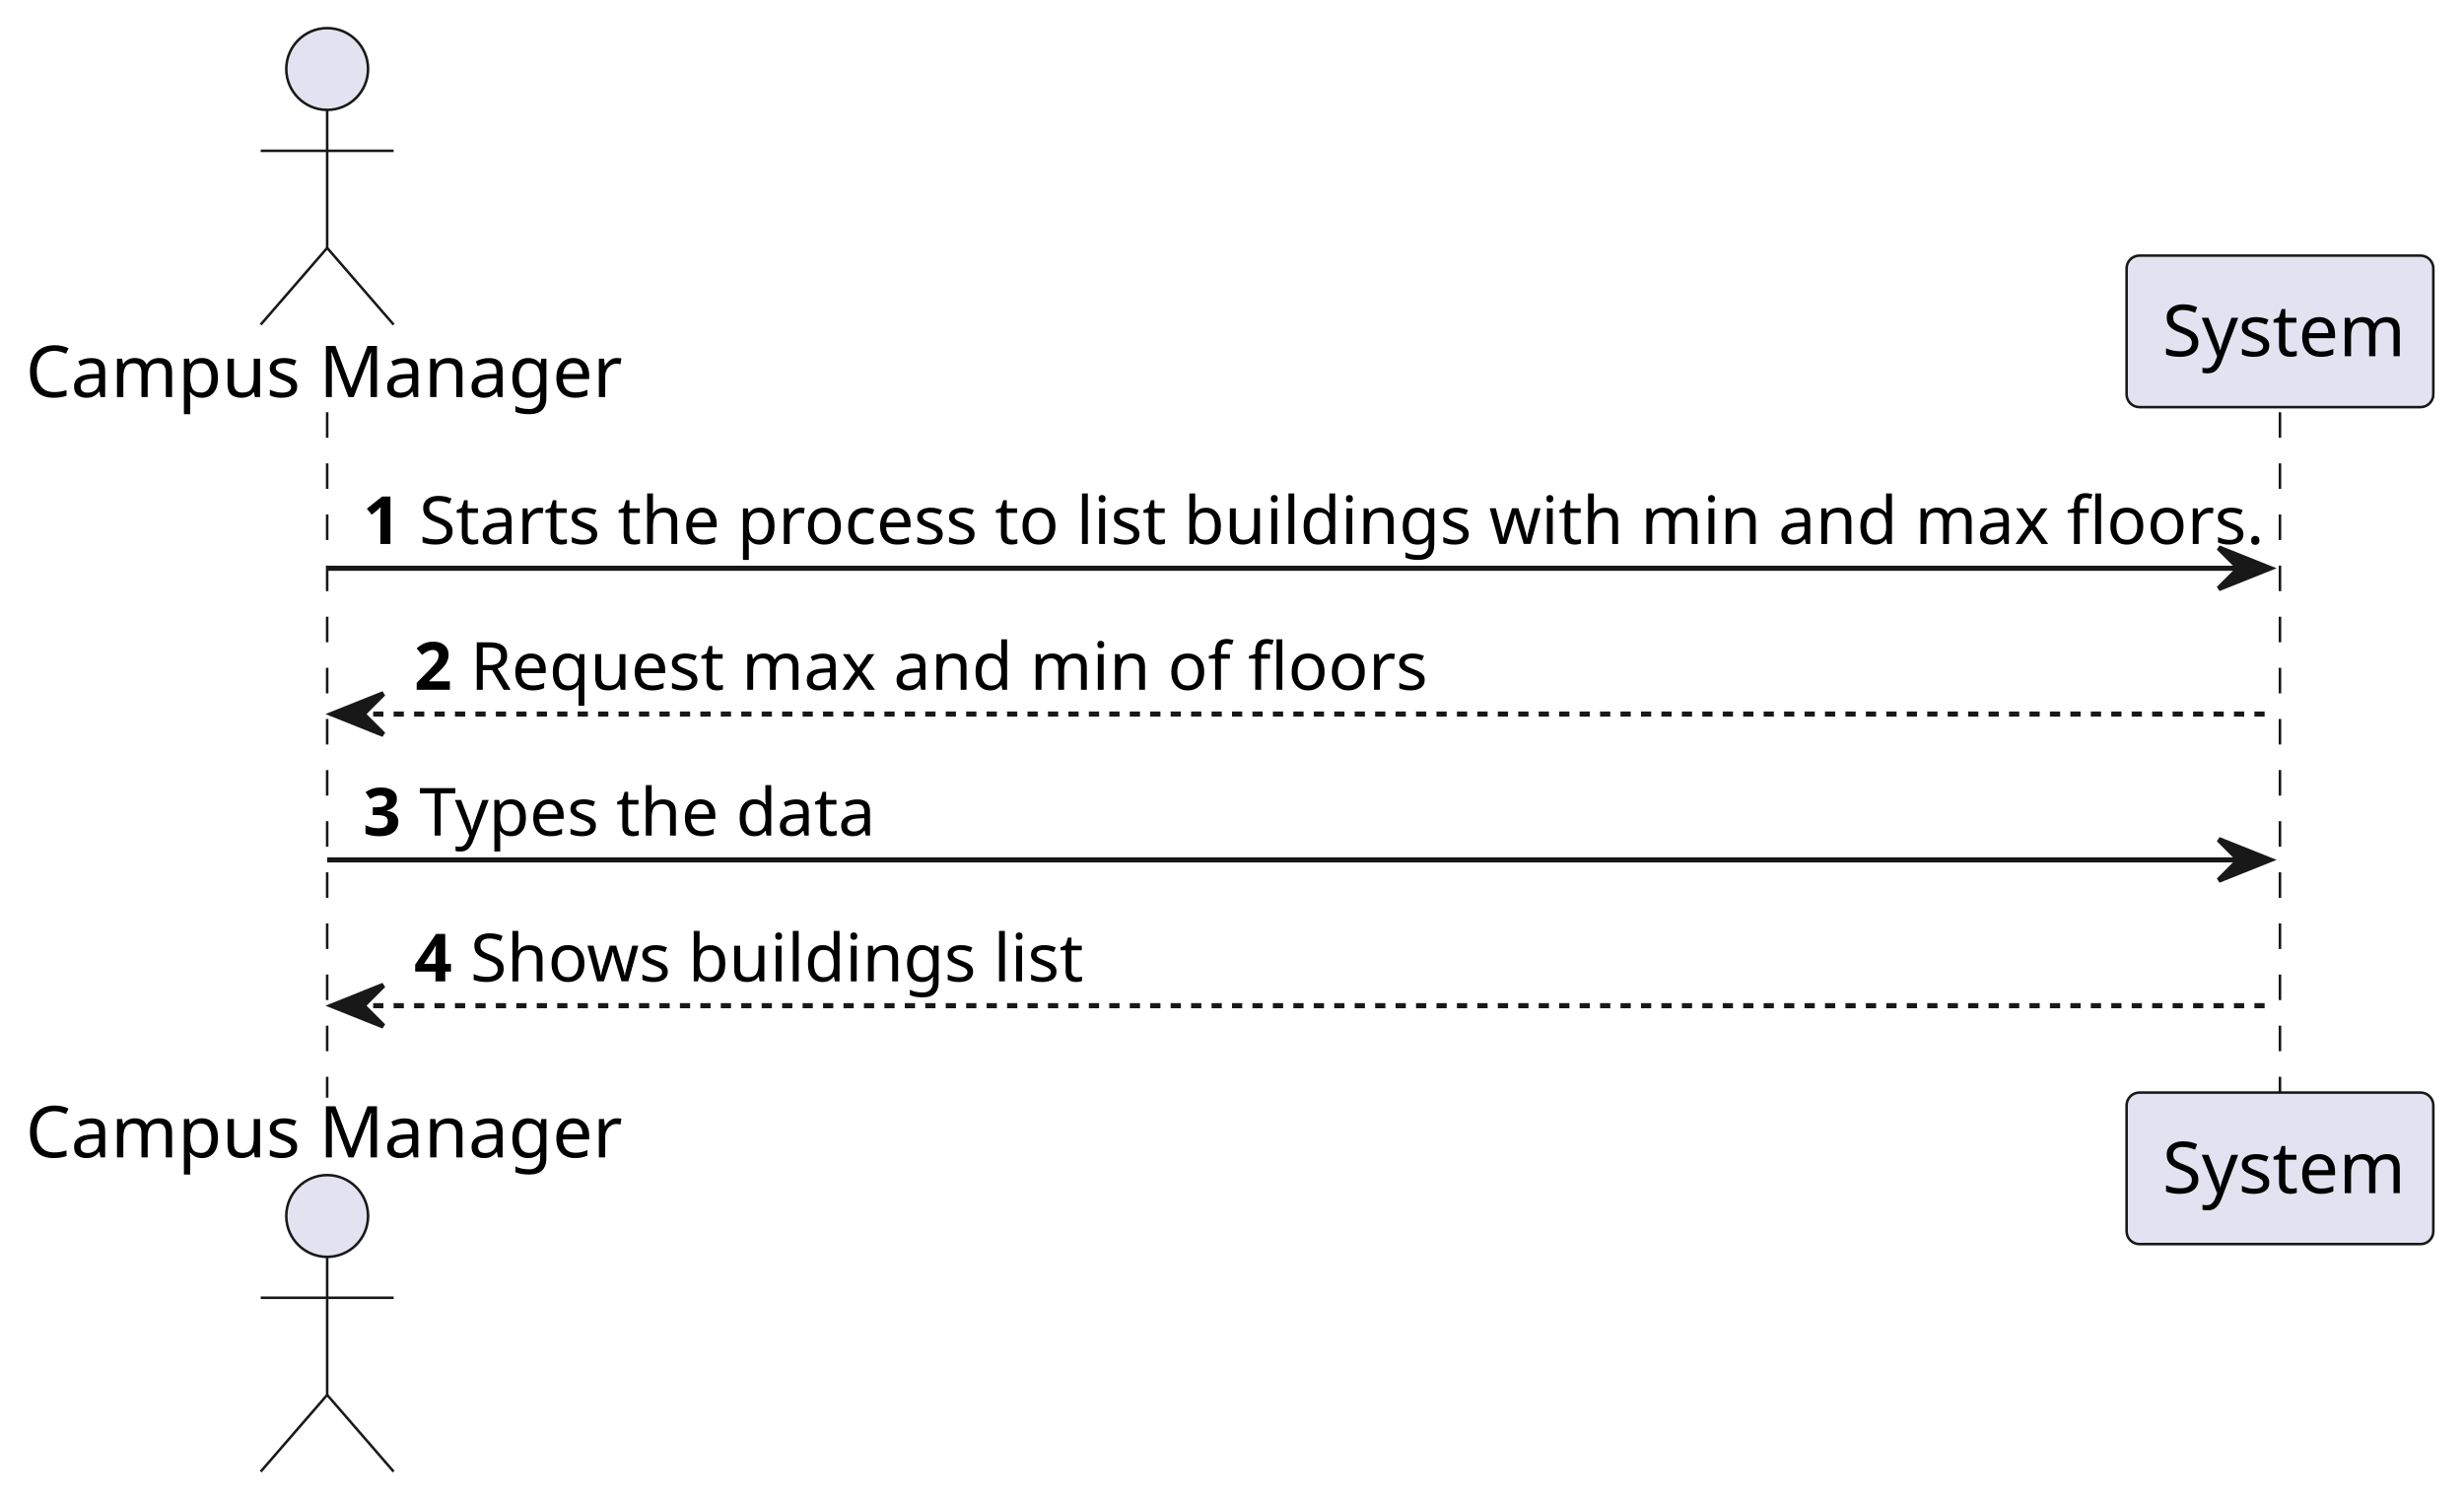
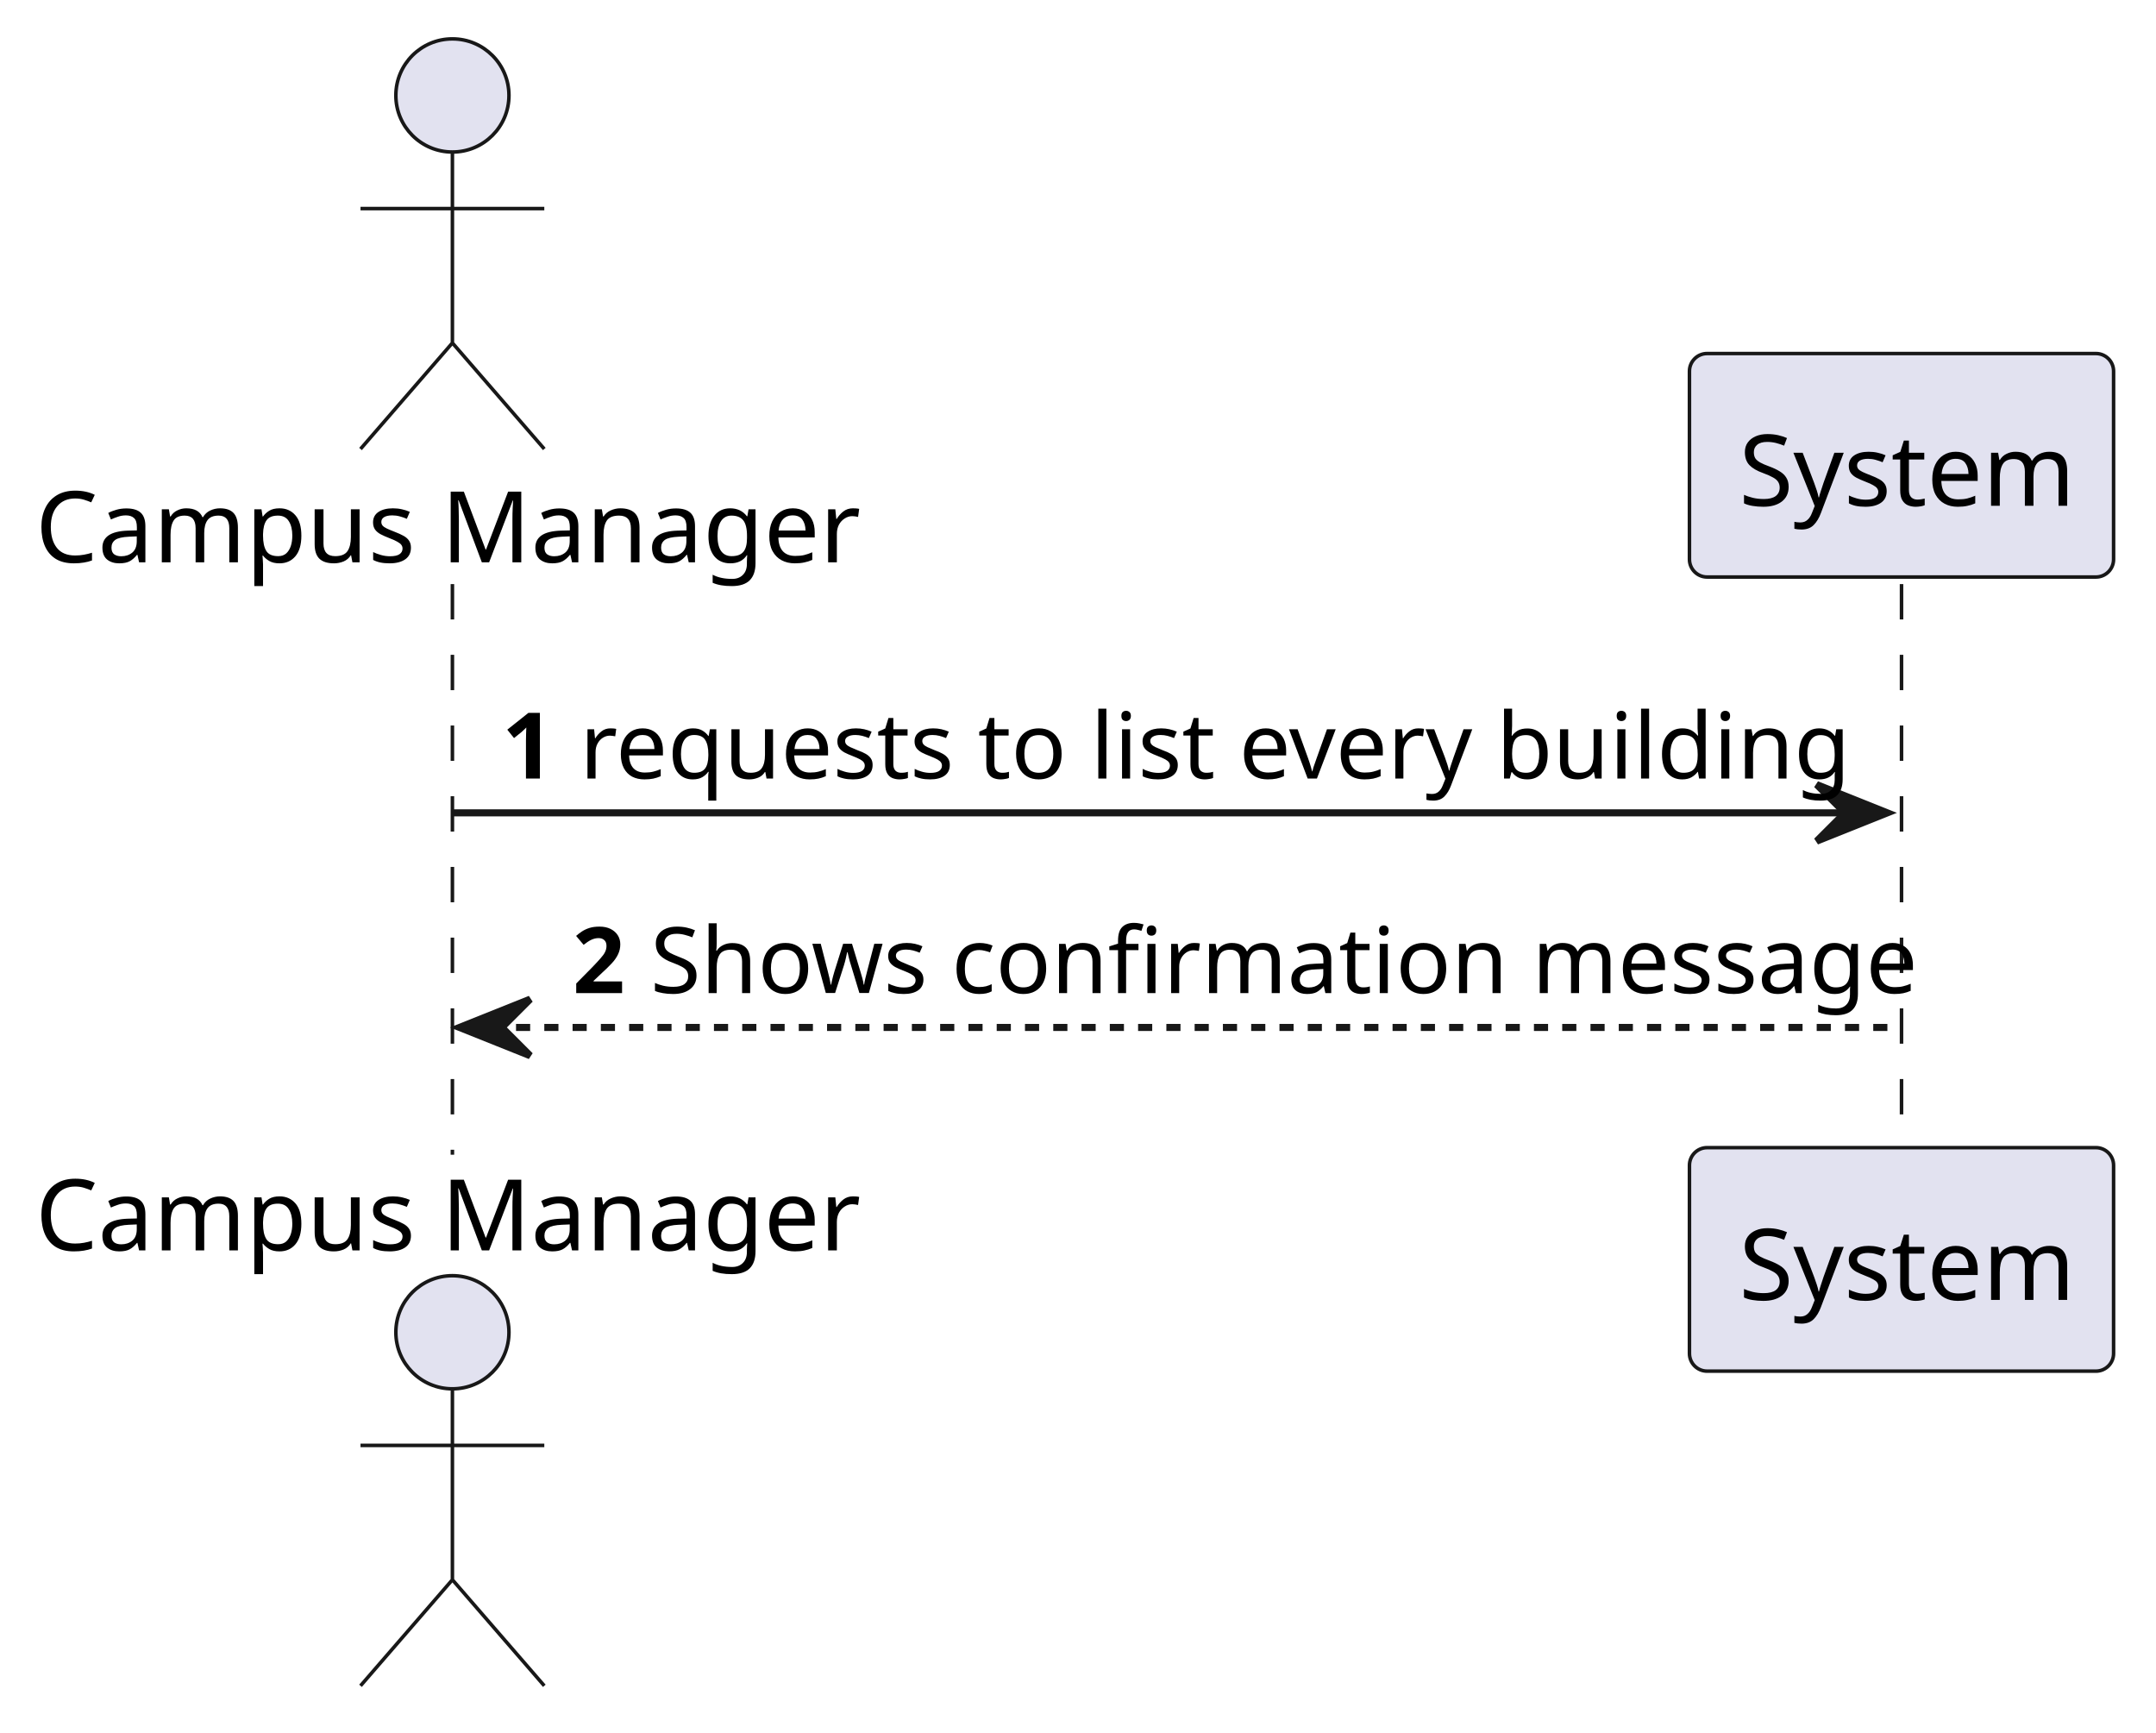
- <svg xmlns="http://www.w3.org/2000/svg" contentStyleType="text/css" height="294px" preserveAspectRatio="none" style="width:482px;height:294px;background:#FFFFFF;" version="1.1" viewBox="0 0 482 294" width="482px" zoomAndPan="magnify">
+ <svg xmlns="http://www.w3.org/2000/svg" contentStyleType="text/css" height="245px" preserveAspectRatio="none" style="width:305px;height:245px;background:#FFFFFF;" version="1.1" viewBox="0 0 305 245" width="305px" zoomAndPan="magnify">
  <defs />
  <g>
-     <line style="stroke:#181818;stroke-width:0.5;stroke-dasharray:5.0,5.0;" x1="64" x2="64" y1="80.641" y2="214.734" />
-     <line style="stroke:#181818;stroke-width:0.5;stroke-dasharray:5.0,5.0;" x1="446" x2="446" y1="80.641" y2="214.734" />
-     <text fill="#000000" font-family="sans-serif" font-size="14" lengthAdjust="spacing" textLength="112" x="5" y="77.674">Campus Manager</text>
+     <line style="stroke:#181818;stroke-width:0.5;stroke-dasharray:5.0,5.0;" x1="64" x2="64" y1="82.609" y2="163.312" />
+     <line style="stroke:#181818;stroke-width:0.5;stroke-dasharray:5.0,5.0;" x1="269" x2="269" y1="82.609" y2="163.312" />
+     <text fill="#000000" font-family="sans-serif" font-size="14" lengthAdjust="spacing" textLength="112" x="5" y="79.533">Campus Manager</text>
    <ellipse cx="64" cy="13.5" fill="#E2E2F0" rx="8" ry="8" style="stroke:#181818;stroke-width:0.5;" />
    <path d="M64,21.5 L64,48.5 M51,29.5 L77,29.5 M64,48.5 L51,63.5 M64,48.5 L77,63.5 " fill="none" style="stroke:#181818;stroke-width:0.5;" />
-     <text fill="#000000" font-family="sans-serif" font-size="14" lengthAdjust="spacing" textLength="112" x="5" y="226.408">Campus Manager</text>
-     <ellipse cx="64" cy="237.875" fill="#E2E2F0" rx="8" ry="8" style="stroke:#181818;stroke-width:0.5;" />
-     <path d="M64,245.875 L64,272.875 M51,253.875 L77,253.875 M64,272.875 L51,287.875 M64,272.875 L77,287.875 " fill="none" style="stroke:#181818;stroke-width:0.5;" />
-     <rect fill="#E2E2F0" height="29.641" rx="2.5" ry="2.5" style="stroke:#181818;stroke-width:0.5;" width="60" x="416" y="50" />
-     <text fill="#000000" font-family="sans-serif" font-size="14" lengthAdjust="spacing" textLength="46" x="423" y="69.674">System</text>
-     <rect fill="#E2E2F0" height="29.641" rx="2.5" ry="2.5" style="stroke:#181818;stroke-width:0.5;" width="60" x="416" y="213.734" />
-     <text fill="#000000" font-family="sans-serif" font-size="14" lengthAdjust="spacing" textLength="46" x="423" y="233.408">System</text>
-     <polygon fill="#181818" points="434,107.164,444,111.164,434,115.164,438,111.164" style="stroke:#181818;stroke-width:1.0;" />
-     <line style="stroke:#181818;stroke-width:1.0;" x1="64" x2="440" y1="111.164" y2="111.164" />
-     <text fill="#000000" font-family="sans-serif" font-size="13" font-weight="bold" lengthAdjust="spacing" textLength="7" x="71" y="106.409">1</text>
-     <text fill="#000000" font-family="sans-serif" font-size="13" lengthAdjust="spacing" textLength="347" x="82" y="106.409">Starts the process to  list buildings with min and max floors.</text>
-     <polygon fill="#181818" points="75,135.688,65,139.688,75,143.688,71,139.688" style="stroke:#181818;stroke-width:1.0;" />
-     <line style="stroke:#181818;stroke-width:1.0;stroke-dasharray:2.0,2.0;" x1="69" x2="445" y1="139.688" y2="139.688" />
-     <text fill="#000000" font-family="sans-serif" font-size="13" font-weight="bold" lengthAdjust="spacing" textLength="7" x="81" y="134.933">2</text>
-     <text fill="#000000" font-family="sans-serif" font-size="13" lengthAdjust="spacing" textLength="176" x="92" y="134.933">Request max and min of floors</text>
-     <polygon fill="#181818" points="434,164.211,444,168.211,434,172.211,438,168.211" style="stroke:#181818;stroke-width:1.0;" />
-     <line style="stroke:#181818;stroke-width:1.0;" x1="64" x2="440" y1="168.211" y2="168.211" />
-     <text fill="#000000" font-family="sans-serif" font-size="13" font-weight="bold" lengthAdjust="spacing" textLength="7" x="71" y="163.456">3</text>
-     <text fill="#000000" font-family="sans-serif" font-size="13" lengthAdjust="spacing" textLength="86" x="82" y="163.456">Types the data</text>
-     <polygon fill="#181818" points="75,192.734,65,196.734,75,200.734,71,196.734" style="stroke:#181818;stroke-width:1.0;" />
-     <line style="stroke:#181818;stroke-width:1.0;stroke-dasharray:2.0,2.0;" x1="69" x2="445" y1="196.734" y2="196.734" />
-     <text fill="#000000" font-family="sans-serif" font-size="13" font-weight="bold" lengthAdjust="spacing" textLength="7" x="81" y="191.98">4</text>
-     <text fill="#000000" font-family="sans-serif" font-size="13" lengthAdjust="spacing" textLength="115" x="92" y="191.98">Shows buildings list</text>
+     <text fill="#000000" font-family="sans-serif" font-size="14" lengthAdjust="spacing" textLength="112" x="5" y="176.846">Campus Manager</text>
+     <ellipse cx="64" cy="188.422" fill="#E2E2F0" rx="8" ry="8" style="stroke:#181818;stroke-width:0.5;" />
+     <path d="M64,196.422 L64,223.422 M51,204.422 L77,204.422 M64,223.422 L51,238.422 M64,223.422 L77,238.422 " fill="none" style="stroke:#181818;stroke-width:0.5;" />
+     <rect fill="#E2E2F0" height="31.609" rx="2.5" ry="2.5" style="stroke:#181818;stroke-width:0.5;" width="60" x="239" y="50" />
+     <text fill="#000000" font-family="sans-serif" font-size="14" lengthAdjust="spacing" textLength="46" x="246" y="71.533">System</text>
+     <rect fill="#E2E2F0" height="31.609" rx="2.5" ry="2.5" style="stroke:#181818;stroke-width:0.5;" width="60" x="239" y="162.312" />
+     <text fill="#000000" font-family="sans-serif" font-size="14" lengthAdjust="spacing" textLength="46" x="246" y="183.846">System</text>
+     <polygon fill="#181818" points="257,110.961,267,114.961,257,118.961,261,114.961" style="stroke:#181818;stroke-width:1.0;" />
+     <line style="stroke:#181818;stroke-width:1.0;" x1="64" x2="263" y1="114.961" y2="114.961" />
+     <text fill="#000000" font-family="sans-serif" font-size="13" font-weight="bold" lengthAdjust="spacing" textLength="7" x="71" y="110.105">1</text>
+     <text fill="#000000" font-family="sans-serif" font-size="13" lengthAdjust="spacing" textLength="168" x="82" y="110.105">requests to list every building</text>
+     <polygon fill="#181818" points="75,141.312,65,145.312,75,149.312,71,145.312" style="stroke:#181818;stroke-width:1.0;" />
+     <line style="stroke:#181818;stroke-width:1.0;stroke-dasharray:2.0,2.0;" x1="69" x2="268" y1="145.312" y2="145.312" />
+     <text fill="#000000" font-family="sans-serif" font-size="13" font-weight="bold" lengthAdjust="spacing" textLength="7" x="81" y="140.456">2</text>
+     <text fill="#000000" font-family="sans-serif" font-size="13" lengthAdjust="spacing" textLength="170" x="92" y="140.456">Shows confirmation message</text>
  </g>
</svg>
